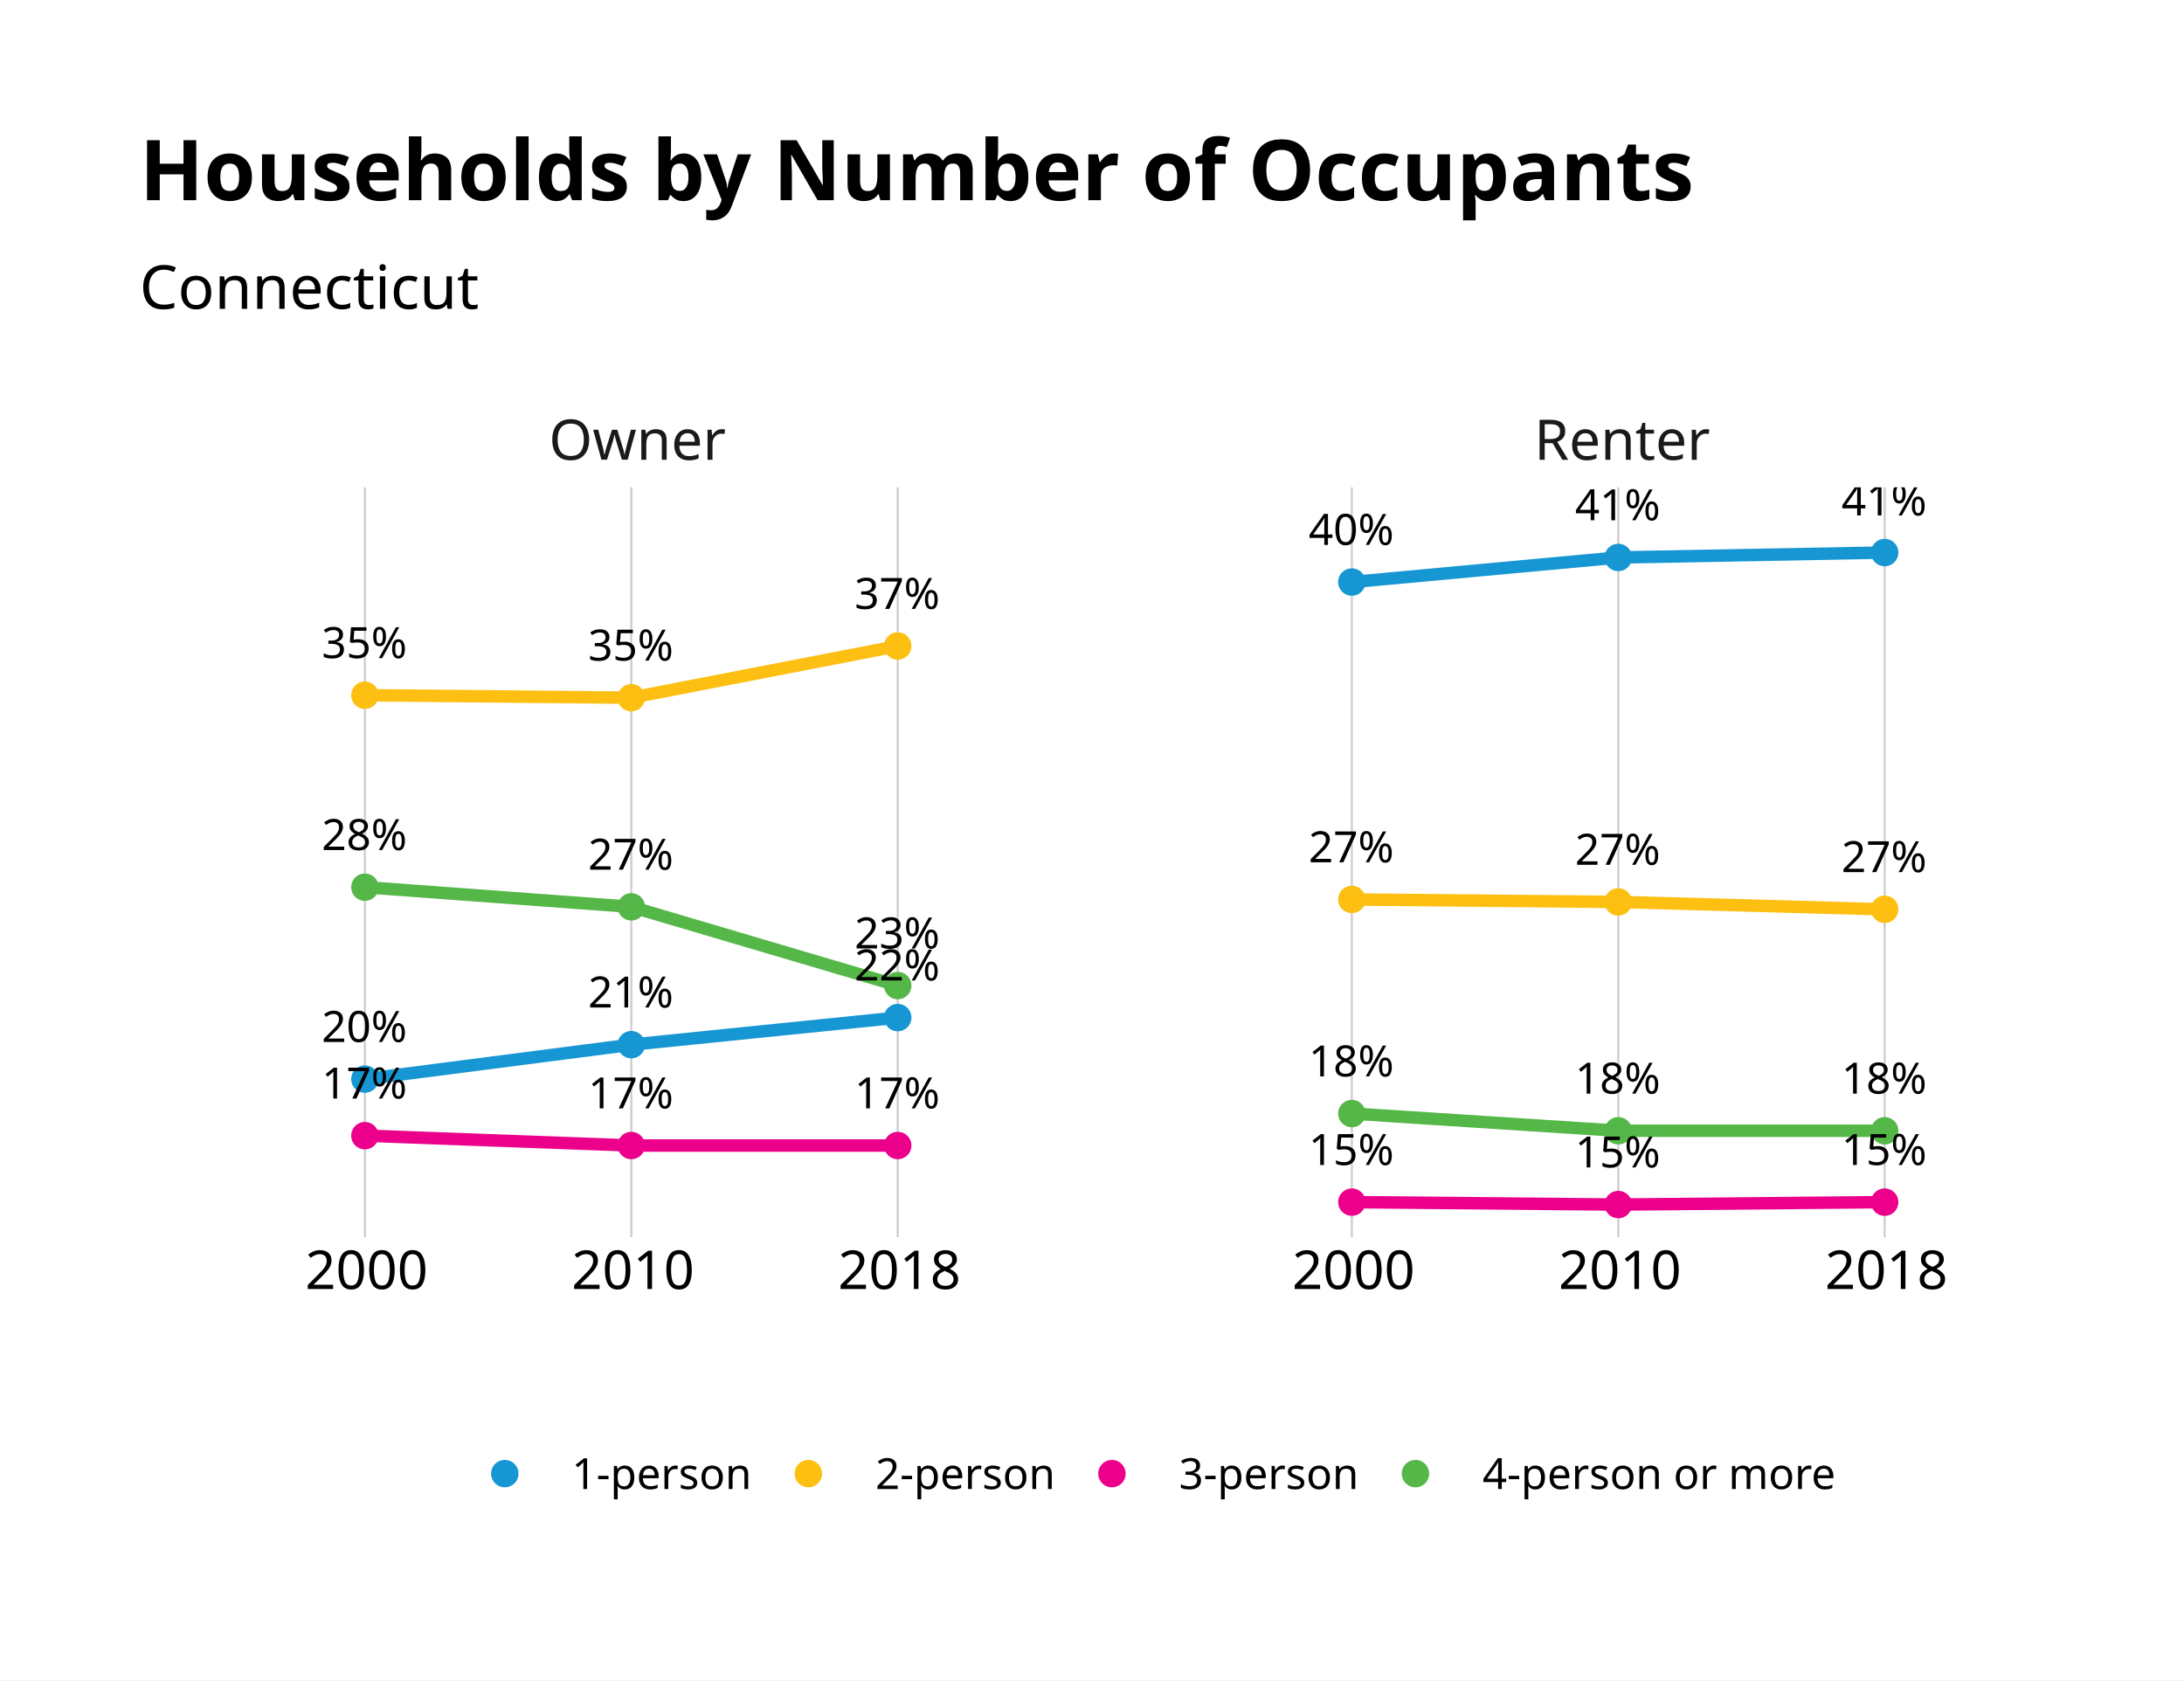
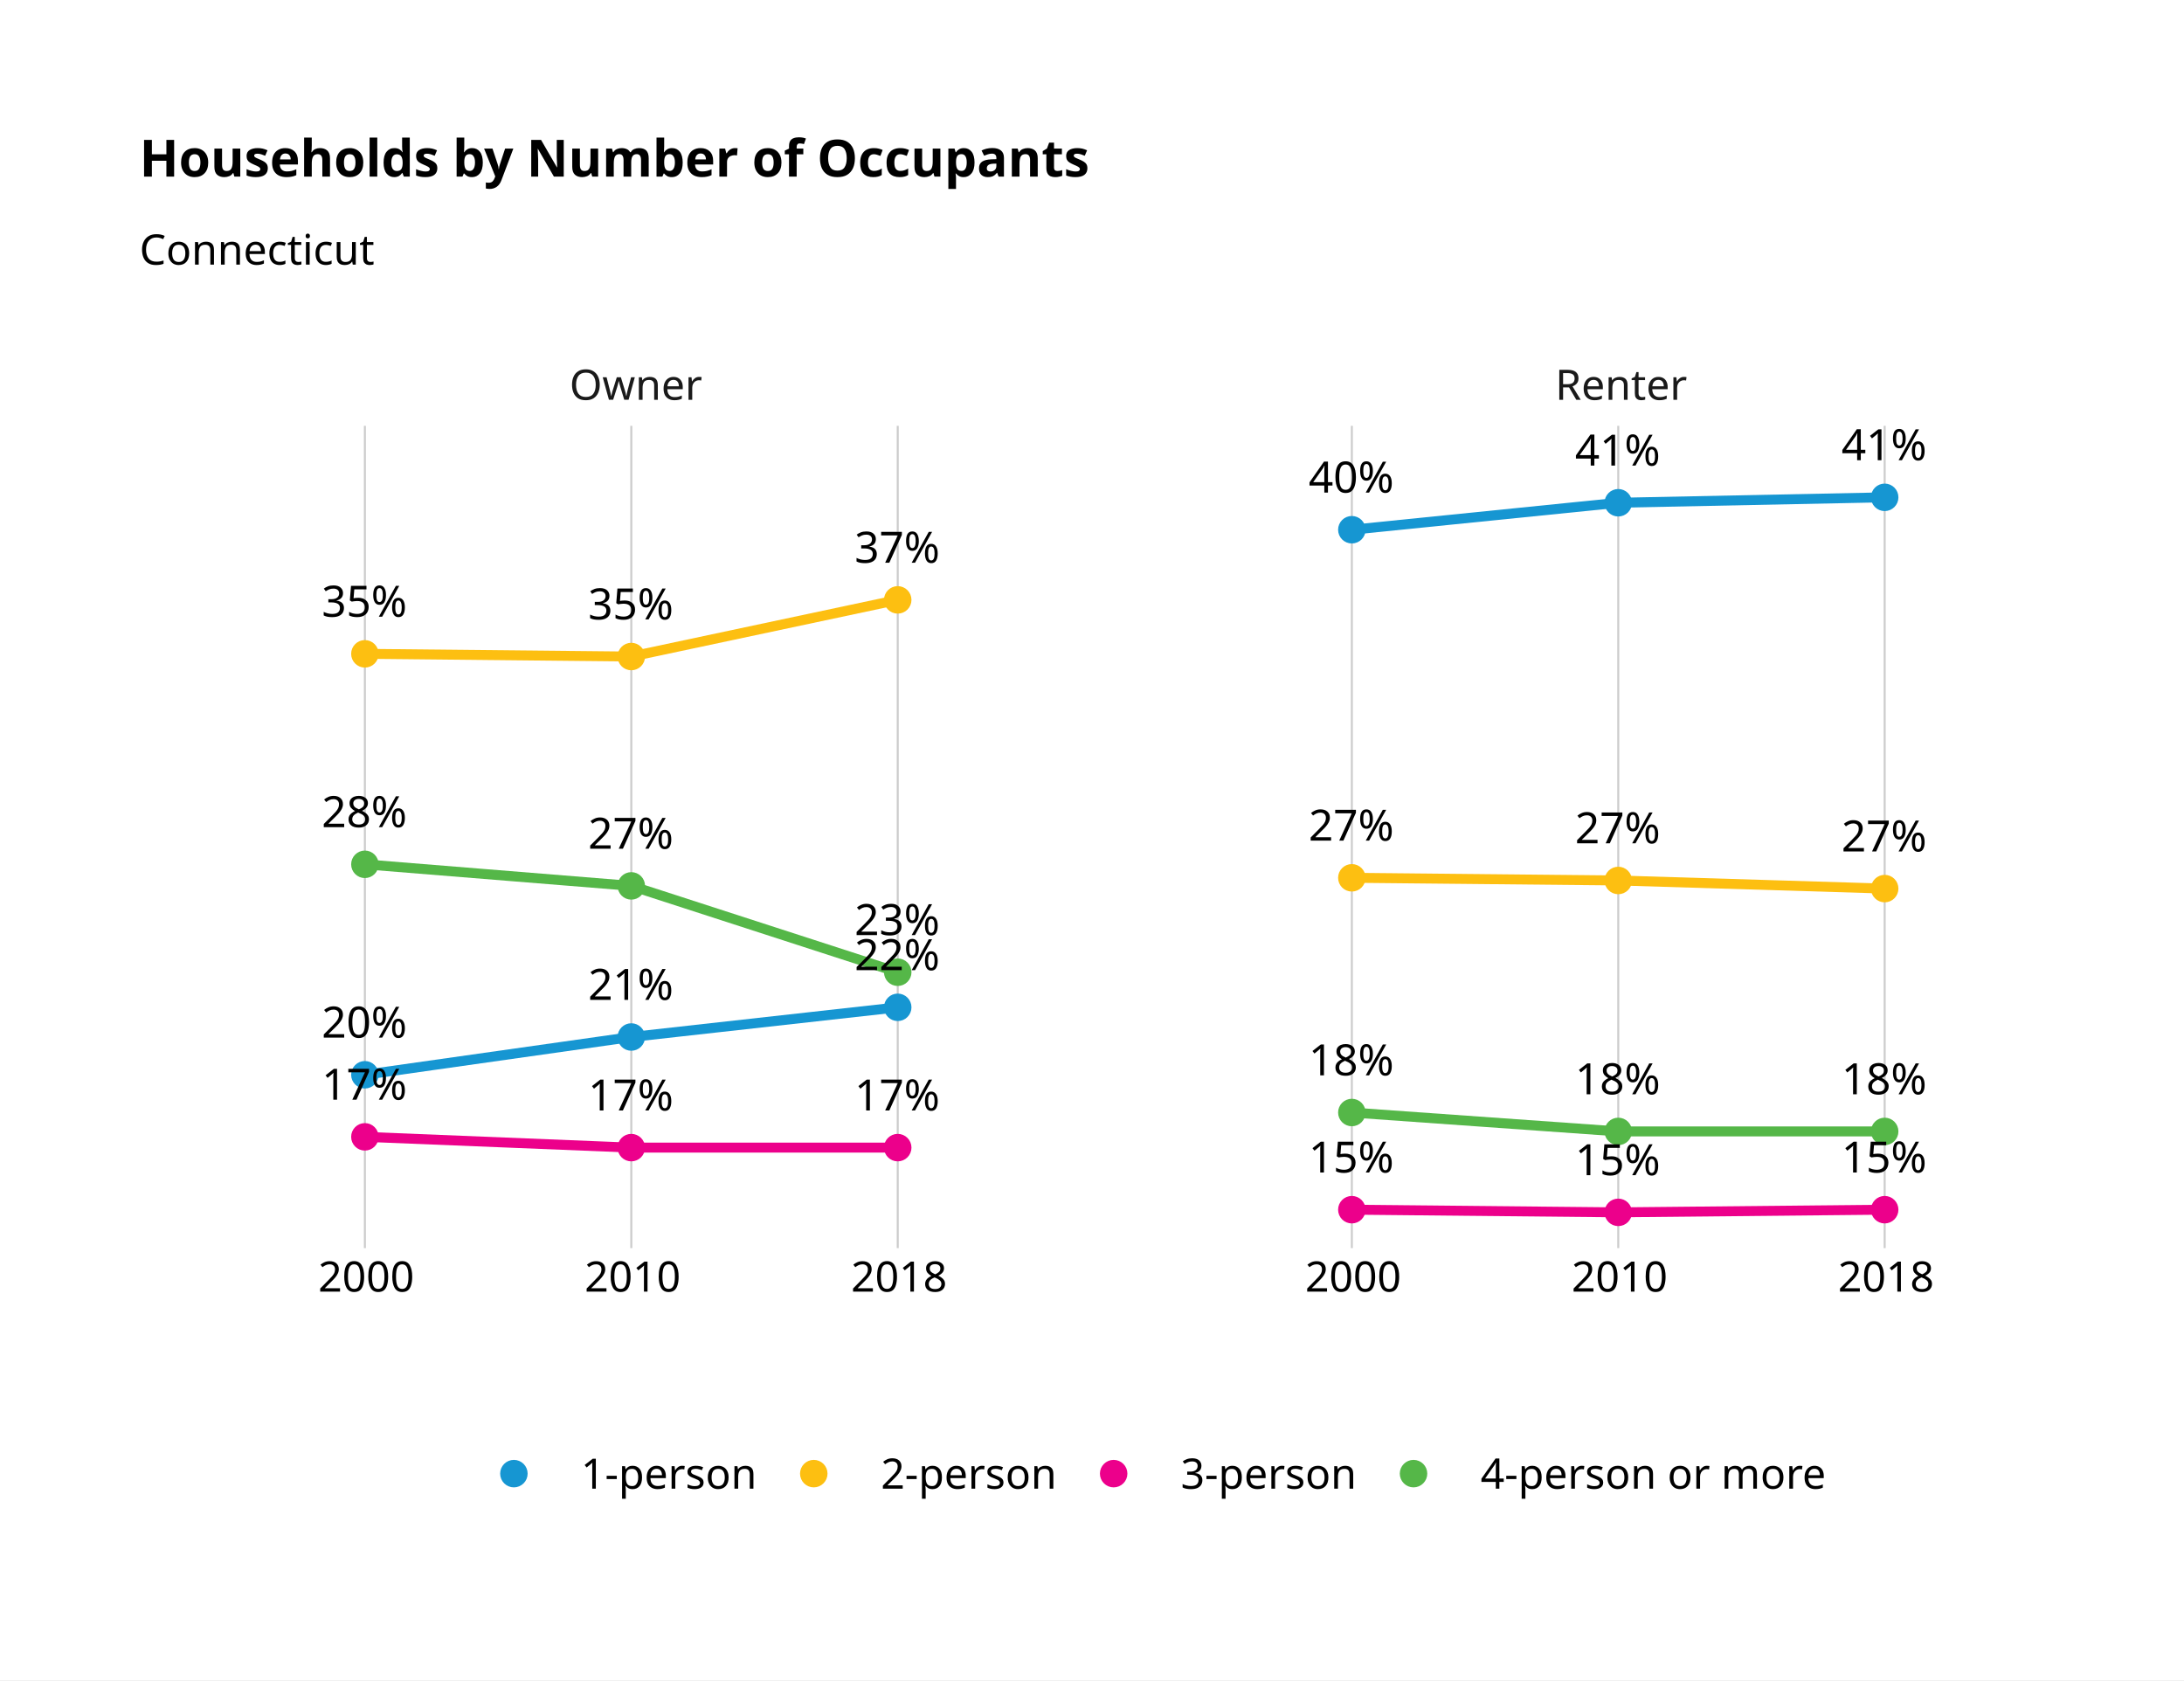
<svg xmlns="http://www.w3.org/2000/svg" viewBox="0 0 468.00 360.00">
  <defs>
    <style type="text/css">
    line, polyline, polygon, path, rect, circle {
      fill: none;
      stroke: #000000;
      stroke-linecap: round;
      stroke-linejoin: round;
      stroke-miterlimit: 10.00;
    }
  </style>
  </defs>
  <rect width="100%" height="100%" style="stroke: none; fill: #FFFFFF;" />
  <defs>
-     <clipPath id="cpNDMuOTR8MjI2LjYyfDI2NS4wOHwxMDQuNDI=">
-       <rect x="43.94" y="104.42" width="182.69" height="160.66" />
-     </clipPath>
-   </defs>
-   <polyline points="78.19,265.08 78.19,104.42 " style="stroke-width: 0.43; stroke: #CCCCCC; stroke-linecap: butt;" clip-path="url(#cpNDMuOTR8MjI2LjYyfDI2NS4wOHwxMDQuNDI=)" />
-   <polyline points="135.28,265.08 135.28,104.42 " style="stroke-width: 0.43; stroke: #CCCCCC; stroke-linecap: butt;" clip-path="url(#cpNDMuOTR8MjI2LjYyfDI2NS4wOHwxMDQuNDI=)" />
-   <polyline points="192.37,265.08 192.37,104.42 " style="stroke-width: 0.43; stroke: #CCCCCC; stroke-linecap: butt;" clip-path="url(#cpNDMuOTR8MjI2LjYyfDI2NS4wOHwxMDQuNDI=)" />
-   <circle cx="78.19" cy="231.21" r="2.59" style="stroke-width: 0.71; stroke: #1696D2; fill: #1696D2;" clip-path="url(#cpNDMuOTR8MjI2LjYyfDI2NS4wOHwxMDQuNDI=)" />
-   <circle cx="78.19" cy="148.96" r="2.59" style="stroke-width: 0.71; stroke: #FDBF11; fill: #FDBF11;" clip-path="url(#cpNDMuOTR8MjI2LjYyfDI2NS4wOHwxMDQuNDI=)" />
-   <circle cx="78.19" cy="243.33" r="2.59" style="stroke-width: 0.71; stroke: #EC008B; fill: #EC008B;" clip-path="url(#cpNDMuOTR8MjI2LjYyfDI2NS4wOHwxMDQuNDI=)" />
-   <circle cx="78.19" cy="190.09" r="2.59" style="stroke-width: 0.71; stroke: #55B748; fill: #55B748;" clip-path="url(#cpNDMuOTR8MjI2LjYyfDI2NS4wOHwxMDQuNDI=)" />
-   <circle cx="135.28" cy="223.83" r="2.59" style="stroke-width: 0.71; stroke: #1696D2; fill: #1696D2;" clip-path="url(#cpNDMuOTR8MjI2LjYyfDI2NS4wOHwxMDQuNDI=)" />
-   <circle cx="135.28" cy="149.49" r="2.59" style="stroke-width: 0.71; stroke: #FDBF11; fill: #FDBF11;" clip-path="url(#cpNDMuOTR8MjI2LjYyfDI2NS4wOHwxMDQuNDI=)" />
-   <circle cx="135.28" cy="245.44" r="2.59" style="stroke-width: 0.71; stroke: #EC008B; fill: #EC008B;" clip-path="url(#cpNDMuOTR8MjI2LjYyfDI2NS4wOHwxMDQuNDI=)" />
-   <circle cx="135.28" cy="194.30" r="2.59" style="stroke-width: 0.71; stroke: #55B748; fill: #55B748;" clip-path="url(#cpNDMuOTR8MjI2LjYyfDI2NS4wOHwxMDQuNDI=)" />
-   <circle cx="192.37" cy="218.03" r="2.59" style="stroke-width: 0.71; stroke: #1696D2; fill: #1696D2;" clip-path="url(#cpNDMuOTR8MjI2LjYyfDI2NS4wOHwxMDQuNDI=)" />
-   <circle cx="192.37" cy="138.42" r="2.59" style="stroke-width: 0.71; stroke: #FDBF11; fill: #FDBF11;" clip-path="url(#cpNDMuOTR8MjI2LjYyfDI2NS4wOHwxMDQuNDI=)" />
-   <circle cx="192.37" cy="245.44" r="2.59" style="stroke-width: 0.71; stroke: #EC008B; fill: #EC008B;" clip-path="url(#cpNDMuOTR8MjI2LjYyfDI2NS4wOHwxMDQuNDI=)" />
-   <circle cx="192.37" cy="211.17" r="2.59" style="stroke-width: 0.71; stroke: #55B748; fill: #55B748;" clip-path="url(#cpNDMuOTR8MjI2LjYyfDI2NS4wOHwxMDQuNDI=)" />
-   <polyline points="78.19,231.21 135.28,223.83 192.37,218.03 " style="stroke-width: 2.67; stroke: #1696D2; stroke-linecap: butt;" clip-path="url(#cpNDMuOTR8MjI2LjYyfDI2NS4wOHwxMDQuNDI=)" />
-   <polyline points="78.19,148.96 135.28,149.49 192.37,138.42 " style="stroke-width: 2.67; stroke: #FDBF11; stroke-linecap: butt;" clip-path="url(#cpNDMuOTR8MjI2LjYyfDI2NS4wOHwxMDQuNDI=)" />
-   <polyline points="78.19,243.33 135.28,245.44 192.37,245.44 " style="stroke-width: 2.67; stroke: #EC008B; stroke-linecap: butt;" clip-path="url(#cpNDMuOTR8MjI2LjYyfDI2NS4wOHwxMDQuNDI=)" />
-   <polyline points="78.19,190.09 135.28,194.30 192.37,211.17 " style="stroke-width: 2.67; stroke: #55B748; stroke-linecap: butt;" clip-path="url(#cpNDMuOTR8MjI2LjYyfDI2NS4wOHwxMDQuNDI=)" />
-   <g clip-path="url(#cpNDMuOTR8MjI2LjYyfDI2NS4wOHwxMDQuNDI=)">
-     <text x="68.94" y="223.25" style="font-size: 9.25px; font-family: Lato Bold;" textLength="18.51px" lengthAdjust="spacingAndGlyphs">20%</text>
-   </g>
-   <g clip-path="url(#cpNDMuOTR8MjI2LjYyfDI2NS4wOHwxMDQuNDI=)">
-     <text x="68.94" y="141.01" style="font-size: 9.25px; font-family: Lato Bold;" textLength="18.51px" lengthAdjust="spacingAndGlyphs">35%</text>
-   </g>
-   <g clip-path="url(#cpNDMuOTR8MjI2LjYyfDI2NS4wOHwxMDQuNDI=)">
-     <text x="68.94" y="235.37" style="font-size: 9.25px; font-family: Lato Bold;" textLength="18.51px" lengthAdjust="spacingAndGlyphs">17%</text>
-   </g>
-   <g clip-path="url(#cpNDMuOTR8MjI2LjYyfDI2NS4wOHwxMDQuNDI=)">
-     <text x="68.94" y="182.13" style="font-size: 9.25px; font-family: Lato Bold;" textLength="18.51px" lengthAdjust="spacingAndGlyphs">28%</text>
-   </g>
-   <g clip-path="url(#cpNDMuOTR8MjI2LjYyfDI2NS4wOHwxMDQuNDI=)">
-     <text x="126.03" y="215.87" style="font-size: 9.25px; font-family: Lato Bold;" textLength="18.51px" lengthAdjust="spacingAndGlyphs">21%</text>
-   </g>
-   <g clip-path="url(#cpNDMuOTR8MjI2LjYyfDI2NS4wOHwxMDQuNDI=)">
-     <text x="126.03" y="141.53" style="font-size: 9.25px; font-family: Lato Bold;" textLength="18.51px" lengthAdjust="spacingAndGlyphs">35%</text>
-   </g>
-   <g clip-path="url(#cpNDMuOTR8MjI2LjYyfDI2NS4wOHwxMDQuNDI=)">
-     <text x="126.03" y="237.48" style="font-size: 9.25px; font-family: Lato Bold;" textLength="18.51px" lengthAdjust="spacingAndGlyphs">17%</text>
-   </g>
-   <g clip-path="url(#cpNDMuOTR8MjI2LjYyfDI2NS4wOHwxMDQuNDI=)">
-     <text x="126.03" y="186.34" style="font-size: 9.25px; font-family: Lato Bold;" textLength="18.51px" lengthAdjust="spacingAndGlyphs">27%</text>
-   </g>
-   <g clip-path="url(#cpNDMuOTR8MjI2LjYyfDI2NS4wOHwxMDQuNDI=)">
-     <text x="183.12" y="210.07" style="font-size: 9.25px; font-family: Lato Bold;" textLength="18.51px" lengthAdjust="spacingAndGlyphs">22%</text>
-   </g>
-   <g clip-path="url(#cpNDMuOTR8MjI2LjYyfDI2NS4wOHwxMDQuNDI=)">
-     <text x="183.12" y="130.46" style="font-size: 9.25px; font-family: Lato Bold;" textLength="18.51px" lengthAdjust="spacingAndGlyphs">37%</text>
-   </g>
-   <g clip-path="url(#cpNDMuOTR8MjI2LjYyfDI2NS4wOHwxMDQuNDI=)">
-     <text x="183.12" y="237.48" style="font-size: 9.25px; font-family: Lato Bold;" textLength="18.51px" lengthAdjust="spacingAndGlyphs">17%</text>
-   </g>
-   <g clip-path="url(#cpNDMuOTR8MjI2LjYyfDI2NS4wOHwxMDQuNDI=)">
-     <text x="183.12" y="203.21" style="font-size: 9.25px; font-family: Lato Bold;" textLength="18.51px" lengthAdjust="spacingAndGlyphs">23%</text>
-   </g>
-   <defs>
-     <clipPath id="cpMC4wMHw0NjguMDB8MzYwLjAwfDAuMDA=">
-       <rect x="0.00" y="0.00" width="468.00" height="360.00" />
-     </clipPath>
-   </defs>
-   <defs>
-     <clipPath id="cpMjU1LjQyfDQzOC4xMXwyNjUuMDh8MTA0LjQy">
-       <rect x="255.42" y="104.42" width="182.69" height="160.66" />
-     </clipPath>
-   </defs>
-   <polyline points="289.68,265.08 289.68,104.42 " style="stroke-width: 0.43; stroke: #CCCCCC; stroke-linecap: butt;" clip-path="url(#cpMjU1LjQyfDQzOC4xMXwyNjUuMDh8MTA0LjQy)" />
-   <polyline points="346.77,265.08 346.77,104.42 " style="stroke-width: 0.43; stroke: #CCCCCC; stroke-linecap: butt;" clip-path="url(#cpMjU1LjQyfDQzOC4xMXwyNjUuMDh8MTA0LjQy)" />
-   <polyline points="403.86,265.08 403.86,104.42 " style="stroke-width: 0.43; stroke: #CCCCCC; stroke-linecap: butt;" clip-path="url(#cpMjU1LjQyfDQzOC4xMXwyNjUuMDh8MTA0LjQy)" />
-   <circle cx="289.68" cy="124.71" r="2.59" style="stroke-width: 0.71; stroke: #1696D2; fill: #1696D2;" clip-path="url(#cpMjU1LjQyfDQzOC4xMXwyNjUuMDh8MTA0LjQy)" />
-   <circle cx="289.68" cy="192.72" r="2.59" style="stroke-width: 0.71; stroke: #FDBF11; fill: #FDBF11;" clip-path="url(#cpMjU1LjQyfDQzOC4xMXwyNjUuMDh8MTA0LjQy)" />
-   <circle cx="289.68" cy="257.57" r="2.59" style="stroke-width: 0.71; stroke: #EC008B; fill: #EC008B;" clip-path="url(#cpMjU1LjQyfDQzOC4xMXwyNjUuMDh8MTA0LjQy)" />
-   <circle cx="289.68" cy="238.59" r="2.59" style="stroke-width: 0.71; stroke: #55B748; fill: #55B748;" clip-path="url(#cpMjU1LjQyfDQzOC4xMXwyNjUuMDh8MTA0LjQy)" />
-   <circle cx="346.77" cy="119.44" r="2.59" style="stroke-width: 0.71; stroke: #1696D2; fill: #1696D2;" clip-path="url(#cpMjU1LjQyfDQzOC4xMXwyNjUuMDh8MTA0LjQy)" />
-   <circle cx="346.77" cy="193.25" r="2.59" style="stroke-width: 0.71; stroke: #FDBF11; fill: #FDBF11;" clip-path="url(#cpMjU1LjQyfDQzOC4xMXwyNjUuMDh8MTA0LjQy)" />
-   <circle cx="346.77" cy="258.09" r="2.59" style="stroke-width: 0.71; stroke: #EC008B; fill: #EC008B;" clip-path="url(#cpMjU1LjQyfDQzOC4xMXwyNjUuMDh8MTA0LjQy)" />
-   <circle cx="346.77" cy="242.28" r="2.59" style="stroke-width: 0.71; stroke: #55B748; fill: #55B748;" clip-path="url(#cpMjU1LjQyfDQzOC4xMXwyNjUuMDh8MTA0LjQy)" />
-   <circle cx="403.86" cy="118.39" r="2.59" style="stroke-width: 0.71; stroke: #1696D2; fill: #1696D2;" clip-path="url(#cpMjU1LjQyfDQzOC4xMXwyNjUuMDh8MTA0LjQy)" />
-   <circle cx="403.86" cy="194.83" r="2.59" style="stroke-width: 0.71; stroke: #FDBF11; fill: #FDBF11;" clip-path="url(#cpMjU1LjQyfDQzOC4xMXwyNjUuMDh8MTA0LjQy)" />
-   <circle cx="403.86" cy="257.57" r="2.59" style="stroke-width: 0.71; stroke: #EC008B; fill: #EC008B;" clip-path="url(#cpMjU1LjQyfDQzOC4xMXwyNjUuMDh8MTA0LjQy)" />
-   <circle cx="403.86" cy="242.28" r="2.59" style="stroke-width: 0.71; stroke: #55B748; fill: #55B748;" clip-path="url(#cpMjU1LjQyfDQzOC4xMXwyNjUuMDh8MTA0LjQy)" />
-   <polyline points="289.68,124.71 346.77,119.44 403.86,118.39 " style="stroke-width: 2.67; stroke: #1696D2; stroke-linecap: butt;" clip-path="url(#cpMjU1LjQyfDQzOC4xMXwyNjUuMDh8MTA0LjQy)" />
-   <polyline points="289.68,192.72 346.77,193.25 403.86,194.83 " style="stroke-width: 2.67; stroke: #FDBF11; stroke-linecap: butt;" clip-path="url(#cpMjU1LjQyfDQzOC4xMXwyNjUuMDh8MTA0LjQy)" />
-   <polyline points="289.68,257.57 346.77,258.09 403.86,257.57 " style="stroke-width: 2.67; stroke: #EC008B; stroke-linecap: butt;" clip-path="url(#cpMjU1LjQyfDQzOC4xMXwyNjUuMDh8MTA0LjQy)" />
-   <polyline points="289.68,238.59 346.77,242.28 403.86,242.28 " style="stroke-width: 2.67; stroke: #55B748; stroke-linecap: butt;" clip-path="url(#cpMjU1LjQyfDQzOC4xMXwyNjUuMDh8MTA0LjQy)" />
-   <g clip-path="url(#cpMjU1LjQyfDQzOC4xMXwyNjUuMDh8MTA0LjQy)">
-     <text x="280.42" y="116.75" style="font-size: 9.25px; font-family: Lato Bold;" textLength="18.51px" lengthAdjust="spacingAndGlyphs">40%</text>
-   </g>
-   <g clip-path="url(#cpMjU1LjQyfDQzOC4xMXwyNjUuMDh8MTA0LjQy)">
-     <text x="280.42" y="184.76" style="font-size: 9.25px; font-family: Lato Bold;" textLength="18.51px" lengthAdjust="spacingAndGlyphs">27%</text>
-   </g>
-   <g clip-path="url(#cpMjU1LjQyfDQzOC4xMXwyNjUuMDh8MTA0LjQy)">
-     <text x="280.42" y="249.61" style="font-size: 9.25px; font-family: Lato Bold;" textLength="18.51px" lengthAdjust="spacingAndGlyphs">15%</text>
-   </g>
-   <g clip-path="url(#cpMjU1LjQyfDQzOC4xMXwyNjUuMDh8MTA0LjQy)">
-     <text x="280.42" y="230.63" style="font-size: 9.25px; font-family: Lato Bold;" textLength="18.51px" lengthAdjust="spacingAndGlyphs">18%</text>
-   </g>
-   <g clip-path="url(#cpMjU1LjQyfDQzOC4xMXwyNjUuMDh8MTA0LjQy)">
-     <text x="337.51" y="111.48" style="font-size: 9.25px; font-family: Lato Bold;" textLength="18.51px" lengthAdjust="spacingAndGlyphs">41%</text>
-   </g>
-   <g clip-path="url(#cpMjU1LjQyfDQzOC4xMXwyNjUuMDh8MTA0LjQy)">
-     <text x="337.51" y="185.29" style="font-size: 9.25px; font-family: Lato Bold;" textLength="18.51px" lengthAdjust="spacingAndGlyphs">27%</text>
-   </g>
-   <g clip-path="url(#cpMjU1LjQyfDQzOC4xMXwyNjUuMDh8MTA0LjQy)">
-     <text x="337.51" y="250.13" style="font-size: 9.25px; font-family: Lato Bold;" textLength="18.51px" lengthAdjust="spacingAndGlyphs">15%</text>
-   </g>
-   <g clip-path="url(#cpMjU1LjQyfDQzOC4xMXwyNjUuMDh8MTA0LjQy)">
-     <text x="337.51" y="234.32" style="font-size: 9.25px; font-family: Lato Bold;" textLength="18.51px" lengthAdjust="spacingAndGlyphs">18%</text>
-   </g>
-   <g clip-path="url(#cpMjU1LjQyfDQzOC4xMXwyNjUuMDh8MTA0LjQy)">
-     <text x="394.60" y="110.43" style="font-size: 9.25px; font-family: Lato Bold;" textLength="18.51px" lengthAdjust="spacingAndGlyphs">41%</text>
-   </g>
-   <g clip-path="url(#cpMjU1LjQyfDQzOC4xMXwyNjUuMDh8MTA0LjQy)">
-     <text x="394.60" y="186.87" style="font-size: 9.25px; font-family: Lato Bold;" textLength="18.51px" lengthAdjust="spacingAndGlyphs">27%</text>
-   </g>
-   <g clip-path="url(#cpMjU1LjQyfDQzOC4xMXwyNjUuMDh8MTA0LjQy)">
-     <text x="394.60" y="249.61" style="font-size: 9.25px; font-family: Lato Bold;" textLength="18.51px" lengthAdjust="spacingAndGlyphs">15%</text>
-   </g>
-   <g clip-path="url(#cpMjU1LjQyfDQzOC4xMXwyNjUuMDh8MTA0LjQy)">
-     <text x="394.60" y="234.32" style="font-size: 9.25px; font-family: Lato Bold;" textLength="18.51px" lengthAdjust="spacingAndGlyphs">18%</text>
-   </g>
-   <defs>
-     <clipPath id="cpMC4wMHw0NjguMDB8MzYwLjAwfDAuMDA=">
-       <rect x="0.00" y="0.00" width="468.00" height="360.00" />
-     </clipPath>
-   </defs>
-   <defs>
-     <clipPath id="cpNDMuOTR8MjI2LjYyfDEwNC40Mnw4My45OQ==">
-       <rect x="43.94" y="83.99" width="182.69" height="20.43" />
-     </clipPath>
-   </defs>
-   <g clip-path="url(#cpNDMuOTR8MjI2LjYyfDEwNC40Mnw4My45OQ==)">
-     <text x="117.61" y="98.51" style="font-size: 12.00px; fill: #1A1A1A; font-family: Lato Regular;" textLength="35.34px" lengthAdjust="spacingAndGlyphs">Owner</text>
-   </g>
-   <defs>
-     <clipPath id="cpMC4wMHw0NjguMDB8MzYwLjAwfDAuMDA=">
-       <rect x="0.00" y="0.00" width="468.00" height="360.00" />
-     </clipPath>
-   </defs>
-   <defs>
-     <clipPath id="cpMjU1LjQyfDQzOC4xMXwxMDQuNDJ8ODMuOTk=">
-       <rect x="255.42" y="83.99" width="182.69" height="20.43" />
-     </clipPath>
-   </defs>
-   <g clip-path="url(#cpMjU1LjQyfDQzOC4xMXwxMDQuNDJ8ODMuOTk=)">
-     <text x="328.76" y="98.51" style="font-size: 12.00px; fill: #1A1A1A; font-family: Lato Regular;" textLength="36.02px" lengthAdjust="spacingAndGlyphs">Renter</text>
-   </g>
-   <defs>
-     <clipPath id="cpMC4wMHw0NjguMDB8MzYwLjAwfDAuMDA=">
-       <rect x="0.00" y="0.00" width="468.00" height="360.00" />
-     </clipPath>
-   </defs>
-   <g clip-path="url(#cpMC4wMHw0NjguMDB8MzYwLjAwfDAuMDA=)">
-     <text x="65.40" y="276.19" style="font-size: 11.50px; font-family: Lato Regular;" textLength="25.58px" lengthAdjust="spacingAndGlyphs">2000</text>
-   </g>
-   <g clip-path="url(#cpMC4wMHw0NjguMDB8MzYwLjAwfDAuMDA=)">
-     <text x="122.49" y="276.19" style="font-size: 11.50px; font-family: Lato Regular;" textLength="25.58px" lengthAdjust="spacingAndGlyphs">2010</text>
-   </g>
-   <g clip-path="url(#cpMC4wMHw0NjguMDB8MzYwLjAwfDAuMDA=)">
-     <text x="179.58" y="276.19" style="font-size: 11.50px; font-family: Lato Regular;" textLength="25.58px" lengthAdjust="spacingAndGlyphs">2018</text>
-   </g>
-   <g clip-path="url(#cpMC4wMHw0NjguMDB8MzYwLjAwfDAuMDA=)">
-     <text x="276.89" y="276.19" style="font-size: 11.50px; font-family: Lato Regular;" textLength="25.58px" lengthAdjust="spacingAndGlyphs">2000</text>
-   </g>
-   <g clip-path="url(#cpMC4wMHw0NjguMDB8MzYwLjAwfDAuMDA=)">
-     <text x="333.98" y="276.19" style="font-size: 11.50px; font-family: Lato Regular;" textLength="25.58px" lengthAdjust="spacingAndGlyphs">2010</text>
-   </g>
-   <g clip-path="url(#cpMC4wMHw0NjguMDB8MzYwLjAwfDAuMDA=)">
-     <text x="391.07" y="276.19" style="font-size: 11.50px; font-family: Lato Regular;" textLength="25.58px" lengthAdjust="spacingAndGlyphs">2018</text>
-   </g>
-   <circle cx="108.17" cy="315.74" r="2.59" style="stroke-width: 0.71; stroke: #1696D2; fill: #1696D2;" clip-path="url(#cpMC4wMHw0NjguMDB8MzYwLjAwfDAuMDA=)" />
-   <circle cx="173.22" cy="315.74" r="2.59" style="stroke-width: 0.71; stroke: #FDBF11; fill: #FDBF11;" clip-path="url(#cpMC4wMHw0NjguMDB8MzYwLjAwfDAuMDA=)" />
-   <circle cx="238.27" cy="315.74" r="2.59" style="stroke-width: 0.71; stroke: #EC008B; fill: #EC008B;" clip-path="url(#cpMC4wMHw0NjguMDB8MzYwLjAwfDAuMDA=)" />
-   <circle cx="303.31" cy="315.74" r="2.59" style="stroke-width: 0.71; stroke: #55B748; fill: #55B748;" clip-path="url(#cpMC4wMHw0NjguMDB8MzYwLjAwfDAuMDA=)" />
-   <g clip-path="url(#cpMC4wMHw0NjguMDB8MzYwLjAwfDAuMDA=)">
-     <text x="122.54" y="319.04" style="font-size: 9.20px; font-family: Lato Regular;" textLength="36.31px" lengthAdjust="spacingAndGlyphs">1-person</text>
-   </g>
-   <g clip-path="url(#cpMC4wMHw0NjguMDB8MzYwLjAwfDAuMDA=)">
-     <text x="187.59" y="319.04" style="font-size: 9.20px; font-family: Lato Regular;" textLength="36.31px" lengthAdjust="spacingAndGlyphs">2-person</text>
-   </g>
-   <g clip-path="url(#cpMC4wMHw0NjguMDB8MzYwLjAwfDAuMDA=)">
-     <text x="252.63" y="319.04" style="font-size: 9.20px; font-family: Lato Regular;" textLength="36.31px" lengthAdjust="spacingAndGlyphs">3-person</text>
-   </g>
-   <g clip-path="url(#cpMC4wMHw0NjguMDB8MzYwLjAwfDAuMDA=)">
-     <text x="317.68" y="319.04" style="font-size: 9.20px; font-family: Lato Regular;" textLength="70.56px" lengthAdjust="spacingAndGlyphs">4-person or more</text>
-   </g>
-   <g clip-path="url(#cpMC4wMHw0NjguMDB8MzYwLjAwfDAuMDA=)">
-     <text x="29.89" y="66.17" style="font-size: 13.00px; font-family: Lato Regular;" textLength="68.65px" lengthAdjust="spacingAndGlyphs">Connecticut</text>
-   </g>
-   <g clip-path="url(#cpMC4wMHw0NjguMDB8MzYwLjAwfDAuMDA=)">
-     <text x="29.89" y="42.90" style="font-size: 18.00px; font-weight: bold; font-family: Lato Bold;" textLength="298.03px" lengthAdjust="spacingAndGlyphs">Households by Number of Occupants</text>
+     <clipPath id="cpNDMuOTR8MjI2LjYyfDI2Ny40Mnw5MS4yNA==">
+       <rect x="43.94" y="91.24" width="182.69" height="176.19" />
+     </clipPath>
+   </defs>
+   <polyline points="78.19,267.42 78.19,91.24 " style="stroke-width: 0.43; stroke: #CCCCCC; stroke-linecap: butt;" clip-path="url(#cpNDMuOTR8MjI2LjYyfDI2Ny40Mnw5MS4yNA==)" />
+   <polyline points="135.28,267.42 135.28,91.24 " style="stroke-width: 0.43; stroke: #CCCCCC; stroke-linecap: butt;" clip-path="url(#cpNDMuOTR8MjI2LjYyfDI2Ny40Mnw5MS4yNA==)" />
+   <polyline points="192.37,267.42 192.37,91.24 " style="stroke-width: 0.43; stroke: #CCCCCC; stroke-linecap: butt;" clip-path="url(#cpNDMuOTR8MjI2LjYyfDI2Ny40Mnw5MS4yNA==)" />
+   <circle cx="78.19" cy="230.28" r="2.59" style="stroke-width: 0.71; stroke: #1696D2; fill: #1696D2;" clip-path="url(#cpNDMuOTR8MjI2LjYyfDI2Ny40Mnw5MS4yNA==)" />
+   <circle cx="78.19" cy="140.09" r="2.59" style="stroke-width: 0.71; stroke: #FDBF11; fill: #FDBF11;" clip-path="url(#cpNDMuOTR8MjI2LjYyfDI2Ny40Mnw5MS4yNA==)" />
+   <circle cx="78.19" cy="243.58" r="2.59" style="stroke-width: 0.71; stroke: #EC008B; fill: #EC008B;" clip-path="url(#cpNDMuOTR8MjI2LjYyfDI2Ny40Mnw5MS4yNA==)" />
+   <circle cx="78.19" cy="185.19" r="2.59" style="stroke-width: 0.71; stroke: #55B748; fill: #55B748;" clip-path="url(#cpNDMuOTR8MjI2LjYyfDI2Ny40Mnw5MS4yNA==)" />
+   <circle cx="135.28" cy="222.19" r="2.59" style="stroke-width: 0.71; stroke: #1696D2; fill: #1696D2;" clip-path="url(#cpNDMuOTR8MjI2LjYyfDI2Ny40Mnw5MS4yNA==)" />
+   <circle cx="135.28" cy="140.67" r="2.59" style="stroke-width: 0.71; stroke: #FDBF11; fill: #FDBF11;" clip-path="url(#cpNDMuOTR8MjI2LjYyfDI2Ny40Mnw5MS4yNA==)" />
+   <circle cx="135.28" cy="245.89" r="2.59" style="stroke-width: 0.71; stroke: #EC008B; fill: #EC008B;" clip-path="url(#cpNDMuOTR8MjI2LjYyfDI2Ny40Mnw5MS4yNA==)" />
+   <circle cx="135.28" cy="189.81" r="2.59" style="stroke-width: 0.71; stroke: #55B748; fill: #55B748;" clip-path="url(#cpNDMuOTR8MjI2LjYyfDI2Ny40Mnw5MS4yNA==)" />
+   <circle cx="192.37" cy="215.83" r="2.59" style="stroke-width: 0.71; stroke: #1696D2; fill: #1696D2;" clip-path="url(#cpNDMuOTR8MjI2LjYyfDI2Ny40Mnw5MS4yNA==)" />
+   <circle cx="192.37" cy="128.53" r="2.59" style="stroke-width: 0.71; stroke: #FDBF11; fill: #FDBF11;" clip-path="url(#cpNDMuOTR8MjI2LjYyfDI2Ny40Mnw5MS4yNA==)" />
+   <circle cx="192.37" cy="245.89" r="2.59" style="stroke-width: 0.71; stroke: #EC008B; fill: #EC008B;" clip-path="url(#cpNDMuOTR8MjI2LjYyfDI2Ny40Mnw5MS4yNA==)" />
+   <circle cx="192.37" cy="208.31" r="2.59" style="stroke-width: 0.71; stroke: #55B748; fill: #55B748;" clip-path="url(#cpNDMuOTR8MjI2LjYyfDI2Ny40Mnw5MS4yNA==)" />
+   <polyline points="78.19,230.28 135.28,222.19 192.37,215.83 " style="stroke-width: 2.13; stroke: #1696D2; stroke-linecap: butt;" clip-path="url(#cpNDMuOTR8MjI2LjYyfDI2Ny40Mnw5MS4yNA==)" />
+   <polyline points="78.19,140.09 135.28,140.67 192.37,128.53 " style="stroke-width: 2.13; stroke: #FDBF11; stroke-linecap: butt;" clip-path="url(#cpNDMuOTR8MjI2LjYyfDI2Ny40Mnw5MS4yNA==)" />
+   <polyline points="78.19,243.58 135.28,245.89 192.37,245.89 " style="stroke-width: 2.13; stroke: #EC008B; stroke-linecap: butt;" clip-path="url(#cpNDMuOTR8MjI2LjYyfDI2Ny40Mnw5MS4yNA==)" />
+   <polyline points="78.19,185.19 135.28,189.81 192.37,208.31 " style="stroke-width: 2.13; stroke: #55B748; stroke-linecap: butt;" clip-path="url(#cpNDMuOTR8MjI2LjYyfDI2Ny40Mnw5MS4yNA==)" />
+   <g clip-path="url(#cpNDMuOTR8MjI2LjYyfDI2Ny40Mnw5MS4yNA==)">
+     <text x="68.94" y="222.32" style="font-size: 9.25px; font-family: Lato Regular;" textLength="18.51px" lengthAdjust="spacingAndGlyphs">20%</text>
+   </g>
+   <g clip-path="url(#cpNDMuOTR8MjI2LjYyfDI2Ny40Mnw5MS4yNA==)">
+     <text x="68.94" y="132.13" style="font-size: 9.25px; font-family: Lato Regular;" textLength="18.51px" lengthAdjust="spacingAndGlyphs">35%</text>
+   </g>
+   <g clip-path="url(#cpNDMuOTR8MjI2LjYyfDI2Ny40Mnw5MS4yNA==)">
+     <text x="68.94" y="235.62" style="font-size: 9.25px; font-family: Lato Regular;" textLength="18.51px" lengthAdjust="spacingAndGlyphs">17%</text>
+   </g>
+   <g clip-path="url(#cpNDMuOTR8MjI2LjYyfDI2Ny40Mnw5MS4yNA==)">
+     <text x="68.94" y="177.23" style="font-size: 9.25px; font-family: Lato Regular;" textLength="18.51px" lengthAdjust="spacingAndGlyphs">28%</text>
+   </g>
+   <g clip-path="url(#cpNDMuOTR8MjI2LjYyfDI2Ny40Mnw5MS4yNA==)">
+     <text x="126.03" y="214.23" style="font-size: 9.25px; font-family: Lato Regular;" textLength="18.51px" lengthAdjust="spacingAndGlyphs">21%</text>
+   </g>
+   <g clip-path="url(#cpNDMuOTR8MjI2LjYyfDI2Ny40Mnw5MS4yNA==)">
+     <text x="126.03" y="132.71" style="font-size: 9.25px; font-family: Lato Regular;" textLength="18.51px" lengthAdjust="spacingAndGlyphs">35%</text>
+   </g>
+   <g clip-path="url(#cpNDMuOTR8MjI2LjYyfDI2Ny40Mnw5MS4yNA==)">
+     <text x="126.03" y="237.93" style="font-size: 9.25px; font-family: Lato Regular;" textLength="18.51px" lengthAdjust="spacingAndGlyphs">17%</text>
+   </g>
+   <g clip-path="url(#cpNDMuOTR8MjI2LjYyfDI2Ny40Mnw5MS4yNA==)">
+     <text x="126.03" y="181.85" style="font-size: 9.25px; font-family: Lato Regular;" textLength="18.51px" lengthAdjust="spacingAndGlyphs">27%</text>
+   </g>
+   <g clip-path="url(#cpNDMuOTR8MjI2LjYyfDI2Ny40Mnw5MS4yNA==)">
+     <text x="183.12" y="207.87" style="font-size: 9.25px; font-family: Lato Regular;" textLength="18.51px" lengthAdjust="spacingAndGlyphs">22%</text>
+   </g>
+   <g clip-path="url(#cpNDMuOTR8MjI2LjYyfDI2Ny40Mnw5MS4yNA==)">
+     <text x="183.12" y="120.57" style="font-size: 9.25px; font-family: Lato Regular;" textLength="18.51px" lengthAdjust="spacingAndGlyphs">37%</text>
+   </g>
+   <g clip-path="url(#cpNDMuOTR8MjI2LjYyfDI2Ny40Mnw5MS4yNA==)">
+     <text x="183.12" y="237.93" style="font-size: 9.25px; font-family: Lato Regular;" textLength="18.51px" lengthAdjust="spacingAndGlyphs">17%</text>
+   </g>
+   <g clip-path="url(#cpNDMuOTR8MjI2LjYyfDI2Ny40Mnw5MS4yNA==)">
+     <text x="183.12" y="200.35" style="font-size: 9.25px; font-family: Lato Regular;" textLength="18.51px" lengthAdjust="spacingAndGlyphs">23%</text>
+   </g>
+   <defs>
+     <clipPath id="cpMC4wMHw0NjguMDB8MzYwLjAwfDAuMDA=">
+       <rect x="0.00" y="0.00" width="468.00" height="360.00" />
+     </clipPath>
+   </defs>
+   <defs>
+     <clipPath id="cpMjU1LjQyfDQzOC4xMXwyNjcuNDJ8OTEuMjQ=">
+       <rect x="255.42" y="91.24" width="182.69" height="176.19" />
+     </clipPath>
+   </defs>
+   <polyline points="289.68,267.42 289.68,91.24 " style="stroke-width: 0.43; stroke: #CCCCCC; stroke-linecap: butt;" clip-path="url(#cpMjU1LjQyfDQzOC4xMXwyNjcuNDJ8OTEuMjQ=)" />
+   <polyline points="346.77,267.42 346.77,91.24 " style="stroke-width: 0.43; stroke: #CCCCCC; stroke-linecap: butt;" clip-path="url(#cpMjU1LjQyfDQzOC4xMXwyNjcuNDJ8OTEuMjQ=)" />
+   <polyline points="403.86,267.42 403.86,91.24 " style="stroke-width: 0.43; stroke: #CCCCCC; stroke-linecap: butt;" clip-path="url(#cpMjU1LjQyfDQzOC4xMXwyNjcuNDJ8OTEuMjQ=)" />
+   <circle cx="289.68" cy="113.50" r="2.59" style="stroke-width: 0.71; stroke: #1696D2; fill: #1696D2;" clip-path="url(#cpMjU1LjQyfDQzOC4xMXwyNjcuNDJ8OTEuMjQ=)" />
+   <circle cx="289.68" cy="188.08" r="2.59" style="stroke-width: 0.71; stroke: #FDBF11; fill: #FDBF11;" clip-path="url(#cpMjU1LjQyfDQzOC4xMXwyNjcuNDJ8OTEuMjQ=)" />
+   <circle cx="289.68" cy="259.19" r="2.59" style="stroke-width: 0.71; stroke: #EC008B; fill: #EC008B;" clip-path="url(#cpMjU1LjQyfDQzOC4xMXwyNjcuNDJ8OTEuMjQ=)" />
+   <circle cx="289.68" cy="238.37" r="2.59" style="stroke-width: 0.71; stroke: #55B748; fill: #55B748;" clip-path="url(#cpMjU1LjQyfDQzOC4xMXwyNjcuNDJ8OTEuMjQ=)" />
+   <circle cx="346.77" cy="107.72" r="2.59" style="stroke-width: 0.71; stroke: #1696D2; fill: #1696D2;" clip-path="url(#cpMjU1LjQyfDQzOC4xMXwyNjcuNDJ8OTEuMjQ=)" />
+   <circle cx="346.77" cy="188.65" r="2.59" style="stroke-width: 0.71; stroke: #FDBF11; fill: #FDBF11;" clip-path="url(#cpMjU1LjQyfDQzOC4xMXwyNjcuNDJ8OTEuMjQ=)" />
+   <circle cx="346.77" cy="259.76" r="2.59" style="stroke-width: 0.71; stroke: #EC008B; fill: #EC008B;" clip-path="url(#cpMjU1LjQyfDQzOC4xMXwyNjcuNDJ8OTEuMjQ=)" />
+   <circle cx="346.77" cy="242.42" r="2.59" style="stroke-width: 0.71; stroke: #55B748; fill: #55B748;" clip-path="url(#cpMjU1LjQyfDQzOC4xMXwyNjcuNDJ8OTEuMjQ=)" />
+   <circle cx="403.86" cy="106.56" r="2.59" style="stroke-width: 0.71; stroke: #1696D2; fill: #1696D2;" clip-path="url(#cpMjU1LjQyfDQzOC4xMXwyNjcuNDJ8OTEuMjQ=)" />
+   <circle cx="403.86" cy="190.39" r="2.59" style="stroke-width: 0.71; stroke: #FDBF11; fill: #FDBF11;" clip-path="url(#cpMjU1LjQyfDQzOC4xMXwyNjcuNDJ8OTEuMjQ=)" />
+   <circle cx="403.86" cy="259.19" r="2.59" style="stroke-width: 0.71; stroke: #EC008B; fill: #EC008B;" clip-path="url(#cpMjU1LjQyfDQzOC4xMXwyNjcuNDJ8OTEuMjQ=)" />
+   <circle cx="403.86" cy="242.42" r="2.59" style="stroke-width: 0.71; stroke: #55B748; fill: #55B748;" clip-path="url(#cpMjU1LjQyfDQzOC4xMXwyNjcuNDJ8OTEuMjQ=)" />
+   <polyline points="289.68,113.50 346.77,107.72 403.86,106.56 " style="stroke-width: 2.13; stroke: #1696D2; stroke-linecap: butt;" clip-path="url(#cpMjU1LjQyfDQzOC4xMXwyNjcuNDJ8OTEuMjQ=)" />
+   <polyline points="289.68,188.08 346.77,188.65 403.86,190.39 " style="stroke-width: 2.13; stroke: #FDBF11; stroke-linecap: butt;" clip-path="url(#cpMjU1LjQyfDQzOC4xMXwyNjcuNDJ8OTEuMjQ=)" />
+   <polyline points="289.68,259.19 346.77,259.76 403.86,259.19 " style="stroke-width: 2.13; stroke: #EC008B; stroke-linecap: butt;" clip-path="url(#cpMjU1LjQyfDQzOC4xMXwyNjcuNDJ8OTEuMjQ=)" />
+   <polyline points="289.68,238.37 346.77,242.42 403.86,242.42 " style="stroke-width: 2.13; stroke: #55B748; stroke-linecap: butt;" clip-path="url(#cpMjU1LjQyfDQzOC4xMXwyNjcuNDJ8OTEuMjQ=)" />
+   <g clip-path="url(#cpMjU1LjQyfDQzOC4xMXwyNjcuNDJ8OTEuMjQ=)">
+     <text x="280.42" y="105.54" style="font-size: 9.25px; font-family: Lato Regular;" textLength="18.51px" lengthAdjust="spacingAndGlyphs">40%</text>
+   </g>
+   <g clip-path="url(#cpMjU1LjQyfDQzOC4xMXwyNjcuNDJ8OTEuMjQ=)">
+     <text x="280.42" y="180.12" style="font-size: 9.25px; font-family: Lato Regular;" textLength="18.51px" lengthAdjust="spacingAndGlyphs">27%</text>
+   </g>
+   <g clip-path="url(#cpMjU1LjQyfDQzOC4xMXwyNjcuNDJ8OTEuMjQ=)">
+     <text x="280.42" y="251.23" style="font-size: 9.25px; font-family: Lato Regular;" textLength="18.51px" lengthAdjust="spacingAndGlyphs">15%</text>
+   </g>
+   <g clip-path="url(#cpMjU1LjQyfDQzOC4xMXwyNjcuNDJ8OTEuMjQ=)">
+     <text x="280.42" y="230.41" style="font-size: 9.25px; font-family: Lato Regular;" textLength="18.51px" lengthAdjust="spacingAndGlyphs">18%</text>
+   </g>
+   <g clip-path="url(#cpMjU1LjQyfDQzOC4xMXwyNjcuNDJ8OTEuMjQ=)">
+     <text x="337.51" y="99.76" style="font-size: 9.25px; font-family: Lato Regular;" textLength="18.51px" lengthAdjust="spacingAndGlyphs">41%</text>
+   </g>
+   <g clip-path="url(#cpMjU1LjQyfDQzOC4xMXwyNjcuNDJ8OTEuMjQ=)">
+     <text x="337.51" y="180.69" style="font-size: 9.25px; font-family: Lato Regular;" textLength="18.51px" lengthAdjust="spacingAndGlyphs">27%</text>
+   </g>
+   <g clip-path="url(#cpMjU1LjQyfDQzOC4xMXwyNjcuNDJ8OTEuMjQ=)">
+     <text x="337.51" y="251.80" style="font-size: 9.25px; font-family: Lato Regular;" textLength="18.51px" lengthAdjust="spacingAndGlyphs">15%</text>
+   </g>
+   <g clip-path="url(#cpMjU1LjQyfDQzOC4xMXwyNjcuNDJ8OTEuMjQ=)">
+     <text x="337.51" y="234.46" style="font-size: 9.25px; font-family: Lato Regular;" textLength="18.51px" lengthAdjust="spacingAndGlyphs">18%</text>
+   </g>
+   <g clip-path="url(#cpMjU1LjQyfDQzOC4xMXwyNjcuNDJ8OTEuMjQ=)">
+     <text x="394.60" y="98.60" style="font-size: 9.25px; font-family: Lato Regular;" textLength="18.51px" lengthAdjust="spacingAndGlyphs">41%</text>
+   </g>
+   <g clip-path="url(#cpMjU1LjQyfDQzOC4xMXwyNjcuNDJ8OTEuMjQ=)">
+     <text x="394.60" y="182.43" style="font-size: 9.25px; font-family: Lato Regular;" textLength="18.51px" lengthAdjust="spacingAndGlyphs">27%</text>
+   </g>
+   <g clip-path="url(#cpMjU1LjQyfDQzOC4xMXwyNjcuNDJ8OTEuMjQ=)">
+     <text x="394.60" y="251.23" style="font-size: 9.25px; font-family: Lato Regular;" textLength="18.51px" lengthAdjust="spacingAndGlyphs">15%</text>
+   </g>
+   <g clip-path="url(#cpMjU1LjQyfDQzOC4xMXwyNjcuNDJ8OTEuMjQ=)">
+     <text x="394.60" y="234.46" style="font-size: 9.25px; font-family: Lato Regular;" textLength="18.51px" lengthAdjust="spacingAndGlyphs">18%</text>
+   </g>
+   <defs>
+     <clipPath id="cpMC4wMHw0NjguMDB8MzYwLjAwfDAuMDA=">
+       <rect x="0.00" y="0.00" width="468.00" height="360.00" />
+     </clipPath>
+   </defs>
+   <defs>
+     <clipPath id="cpNDMuOTR8MjI2LjYyfDkxLjI0fDczLjYz">
+       <rect x="43.94" y="73.63" width="182.69" height="17.61" />
+     </clipPath>
+   </defs>
+   <g clip-path="url(#cpNDMuOTR8MjI2LjYyfDkxLjI0fDczLjYz)">
+     <text x="122.03" y="85.66" style="font-size: 9.00px; fill: #1A1A1A; font-family: Lato Regular;" textLength="26.51px" lengthAdjust="spacingAndGlyphs">Owner</text>
+   </g>
+   <defs>
+     <clipPath id="cpMC4wMHw0NjguMDB8MzYwLjAwfDAuMDA=">
+       <rect x="0.00" y="0.00" width="468.00" height="360.00" />
+     </clipPath>
+   </defs>
+   <defs>
+     <clipPath id="cpMjU1LjQyfDQzOC4xMXw5MS4yNHw3My42Mw==">
+       <rect x="255.42" y="73.63" width="182.69" height="17.61" />
+     </clipPath>
+   </defs>
+   <g clip-path="url(#cpMjU1LjQyfDQzOC4xMXw5MS4yNHw3My42Mw==)">
+     <text x="333.26" y="85.66" style="font-size: 9.00px; fill: #1A1A1A; font-family: Lato Regular;" textLength="27.01px" lengthAdjust="spacingAndGlyphs">Renter</text>
+   </g>
+   <defs>
+     <clipPath id="cpMC4wMHw0NjguMDB8MzYwLjAwfDAuMDA=">
+       <rect x="0.00" y="0.00" width="468.00" height="360.00" />
+     </clipPath>
+   </defs>
+   <g clip-path="url(#cpMC4wMHw0NjguMDB8MzYwLjAwfDAuMDA=)">
+     <text x="68.18" y="276.74" style="font-size: 9.00px; font-family: Lato Regular;" textLength="20.02px" lengthAdjust="spacingAndGlyphs">2000</text>
+   </g>
+   <g clip-path="url(#cpMC4wMHw0NjguMDB8MzYwLjAwfDAuMDA=)">
+     <text x="125.27" y="276.74" style="font-size: 9.00px; font-family: Lato Regular;" textLength="20.02px" lengthAdjust="spacingAndGlyphs">2010</text>
+   </g>
+   <g clip-path="url(#cpMC4wMHw0NjguMDB8MzYwLjAwfDAuMDA=)">
+     <text x="182.36" y="276.74" style="font-size: 9.00px; font-family: Lato Regular;" textLength="20.02px" lengthAdjust="spacingAndGlyphs">2018</text>
+   </g>
+   <g clip-path="url(#cpMC4wMHw0NjguMDB8MzYwLjAwfDAuMDA=)">
+     <text x="279.67" y="276.74" style="font-size: 9.00px; font-family: Lato Regular;" textLength="20.02px" lengthAdjust="spacingAndGlyphs">2000</text>
+   </g>
+   <g clip-path="url(#cpMC4wMHw0NjguMDB8MzYwLjAwfDAuMDA=)">
+     <text x="336.76" y="276.74" style="font-size: 9.00px; font-family: Lato Regular;" textLength="20.02px" lengthAdjust="spacingAndGlyphs">2010</text>
+   </g>
+   <g clip-path="url(#cpMC4wMHw0NjguMDB8MzYwLjAwfDAuMDA=)">
+     <text x="393.85" y="276.74" style="font-size: 9.00px; font-family: Lato Regular;" textLength="20.02px" lengthAdjust="spacingAndGlyphs">2018</text>
+   </g>
+   <circle cx="110.12" cy="315.74" r="2.59" style="stroke-width: 0.71; stroke: #1696D2; fill: #1696D2;" clip-path="url(#cpMC4wMHw0NjguMDB8MzYwLjAwfDAuMDA=)" />
+   <circle cx="174.38" cy="315.74" r="2.59" style="stroke-width: 0.71; stroke: #FDBF11; fill: #FDBF11;" clip-path="url(#cpMC4wMHw0NjguMDB8MzYwLjAwfDAuMDA=)" />
+   <circle cx="238.64" cy="315.74" r="2.59" style="stroke-width: 0.71; stroke: #EC008B; fill: #EC008B;" clip-path="url(#cpMC4wMHw0NjguMDB8MzYwLjAwfDAuMDA=)" />
+   <circle cx="302.90" cy="315.74" r="2.59" style="stroke-width: 0.71; stroke: #55B748; fill: #55B748;" clip-path="url(#cpMC4wMHw0NjguMDB8MzYwLjAwfDAuMDA=)" />
+   <g clip-path="url(#cpMC4wMHw0NjguMDB8MzYwLjAwfDAuMDA=)">
+     <text x="124.49" y="318.97" style="font-size: 9.00px; font-family: Lato Regular;" textLength="35.52px" lengthAdjust="spacingAndGlyphs">1-person</text>
+   </g>
+   <g clip-path="url(#cpMC4wMHw0NjguMDB8MzYwLjAwfDAuMDA=)">
+     <text x="188.75" y="318.97" style="font-size: 9.00px; font-family: Lato Regular;" textLength="35.52px" lengthAdjust="spacingAndGlyphs">2-person</text>
+   </g>
+   <g clip-path="url(#cpMC4wMHw0NjguMDB8MzYwLjAwfDAuMDA=)">
+     <text x="253.01" y="318.97" style="font-size: 9.00px; font-family: Lato Regular;" textLength="35.52px" lengthAdjust="spacingAndGlyphs">3-person</text>
+   </g>
+   <g clip-path="url(#cpMC4wMHw0NjguMDB8MzYwLjAwfDAuMDA=)">
+     <text x="317.26" y="318.97" style="font-size: 9.00px; font-family: Lato Regular;" textLength="69.03px" lengthAdjust="spacingAndGlyphs">4-person or more</text>
+   </g>
+   <g clip-path="url(#cpMC4wMHw0NjguMDB8MzYwLjAwfDAuMDA=)">
+     <text x="29.89" y="56.69" style="font-size: 9.00px; font-family: Lato Regular;" textLength="47.53px" lengthAdjust="spacingAndGlyphs">Connecticut</text>
+   </g>
+   <g clip-path="url(#cpMC4wMHw0NjguMDB8MzYwLjAwfDAuMDA=)">
+     <text x="29.89" y="37.84" style="font-size: 11.00px; font-weight: bold; font-family: Lato Bold;" textLength="182.13px" lengthAdjust="spacingAndGlyphs">Households by Number of Occupants</text>
  </g>
</svg>
